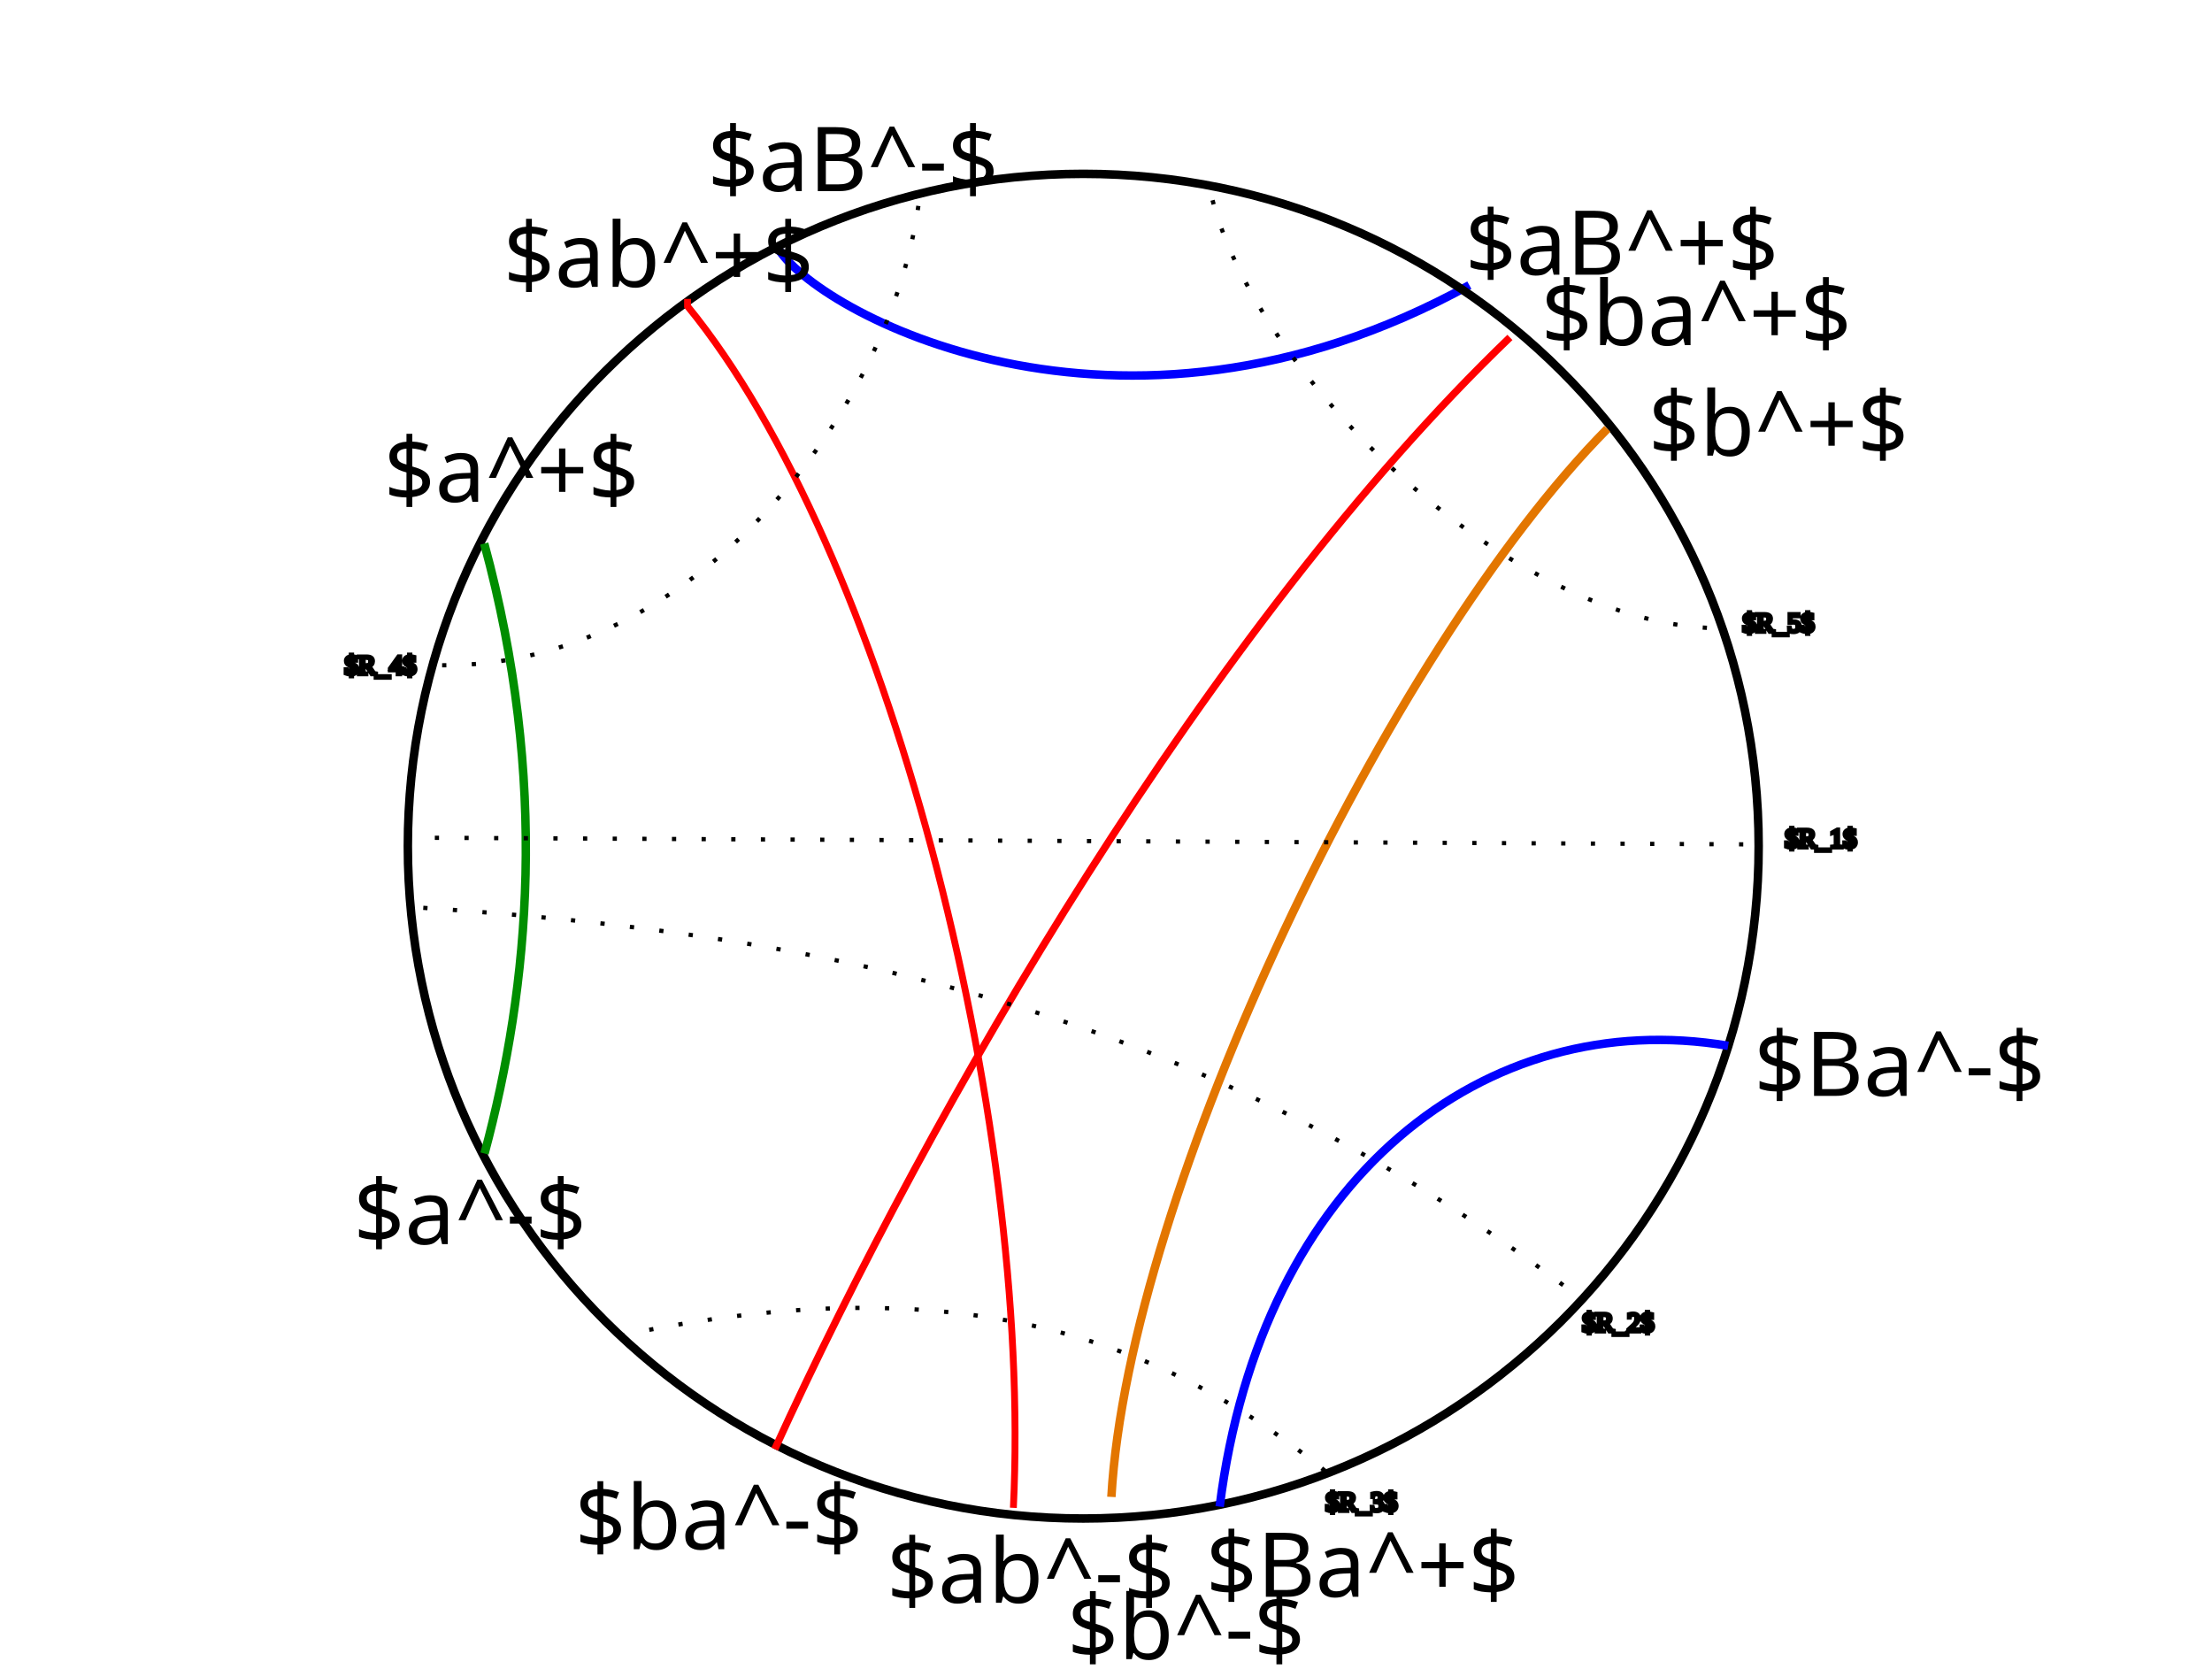
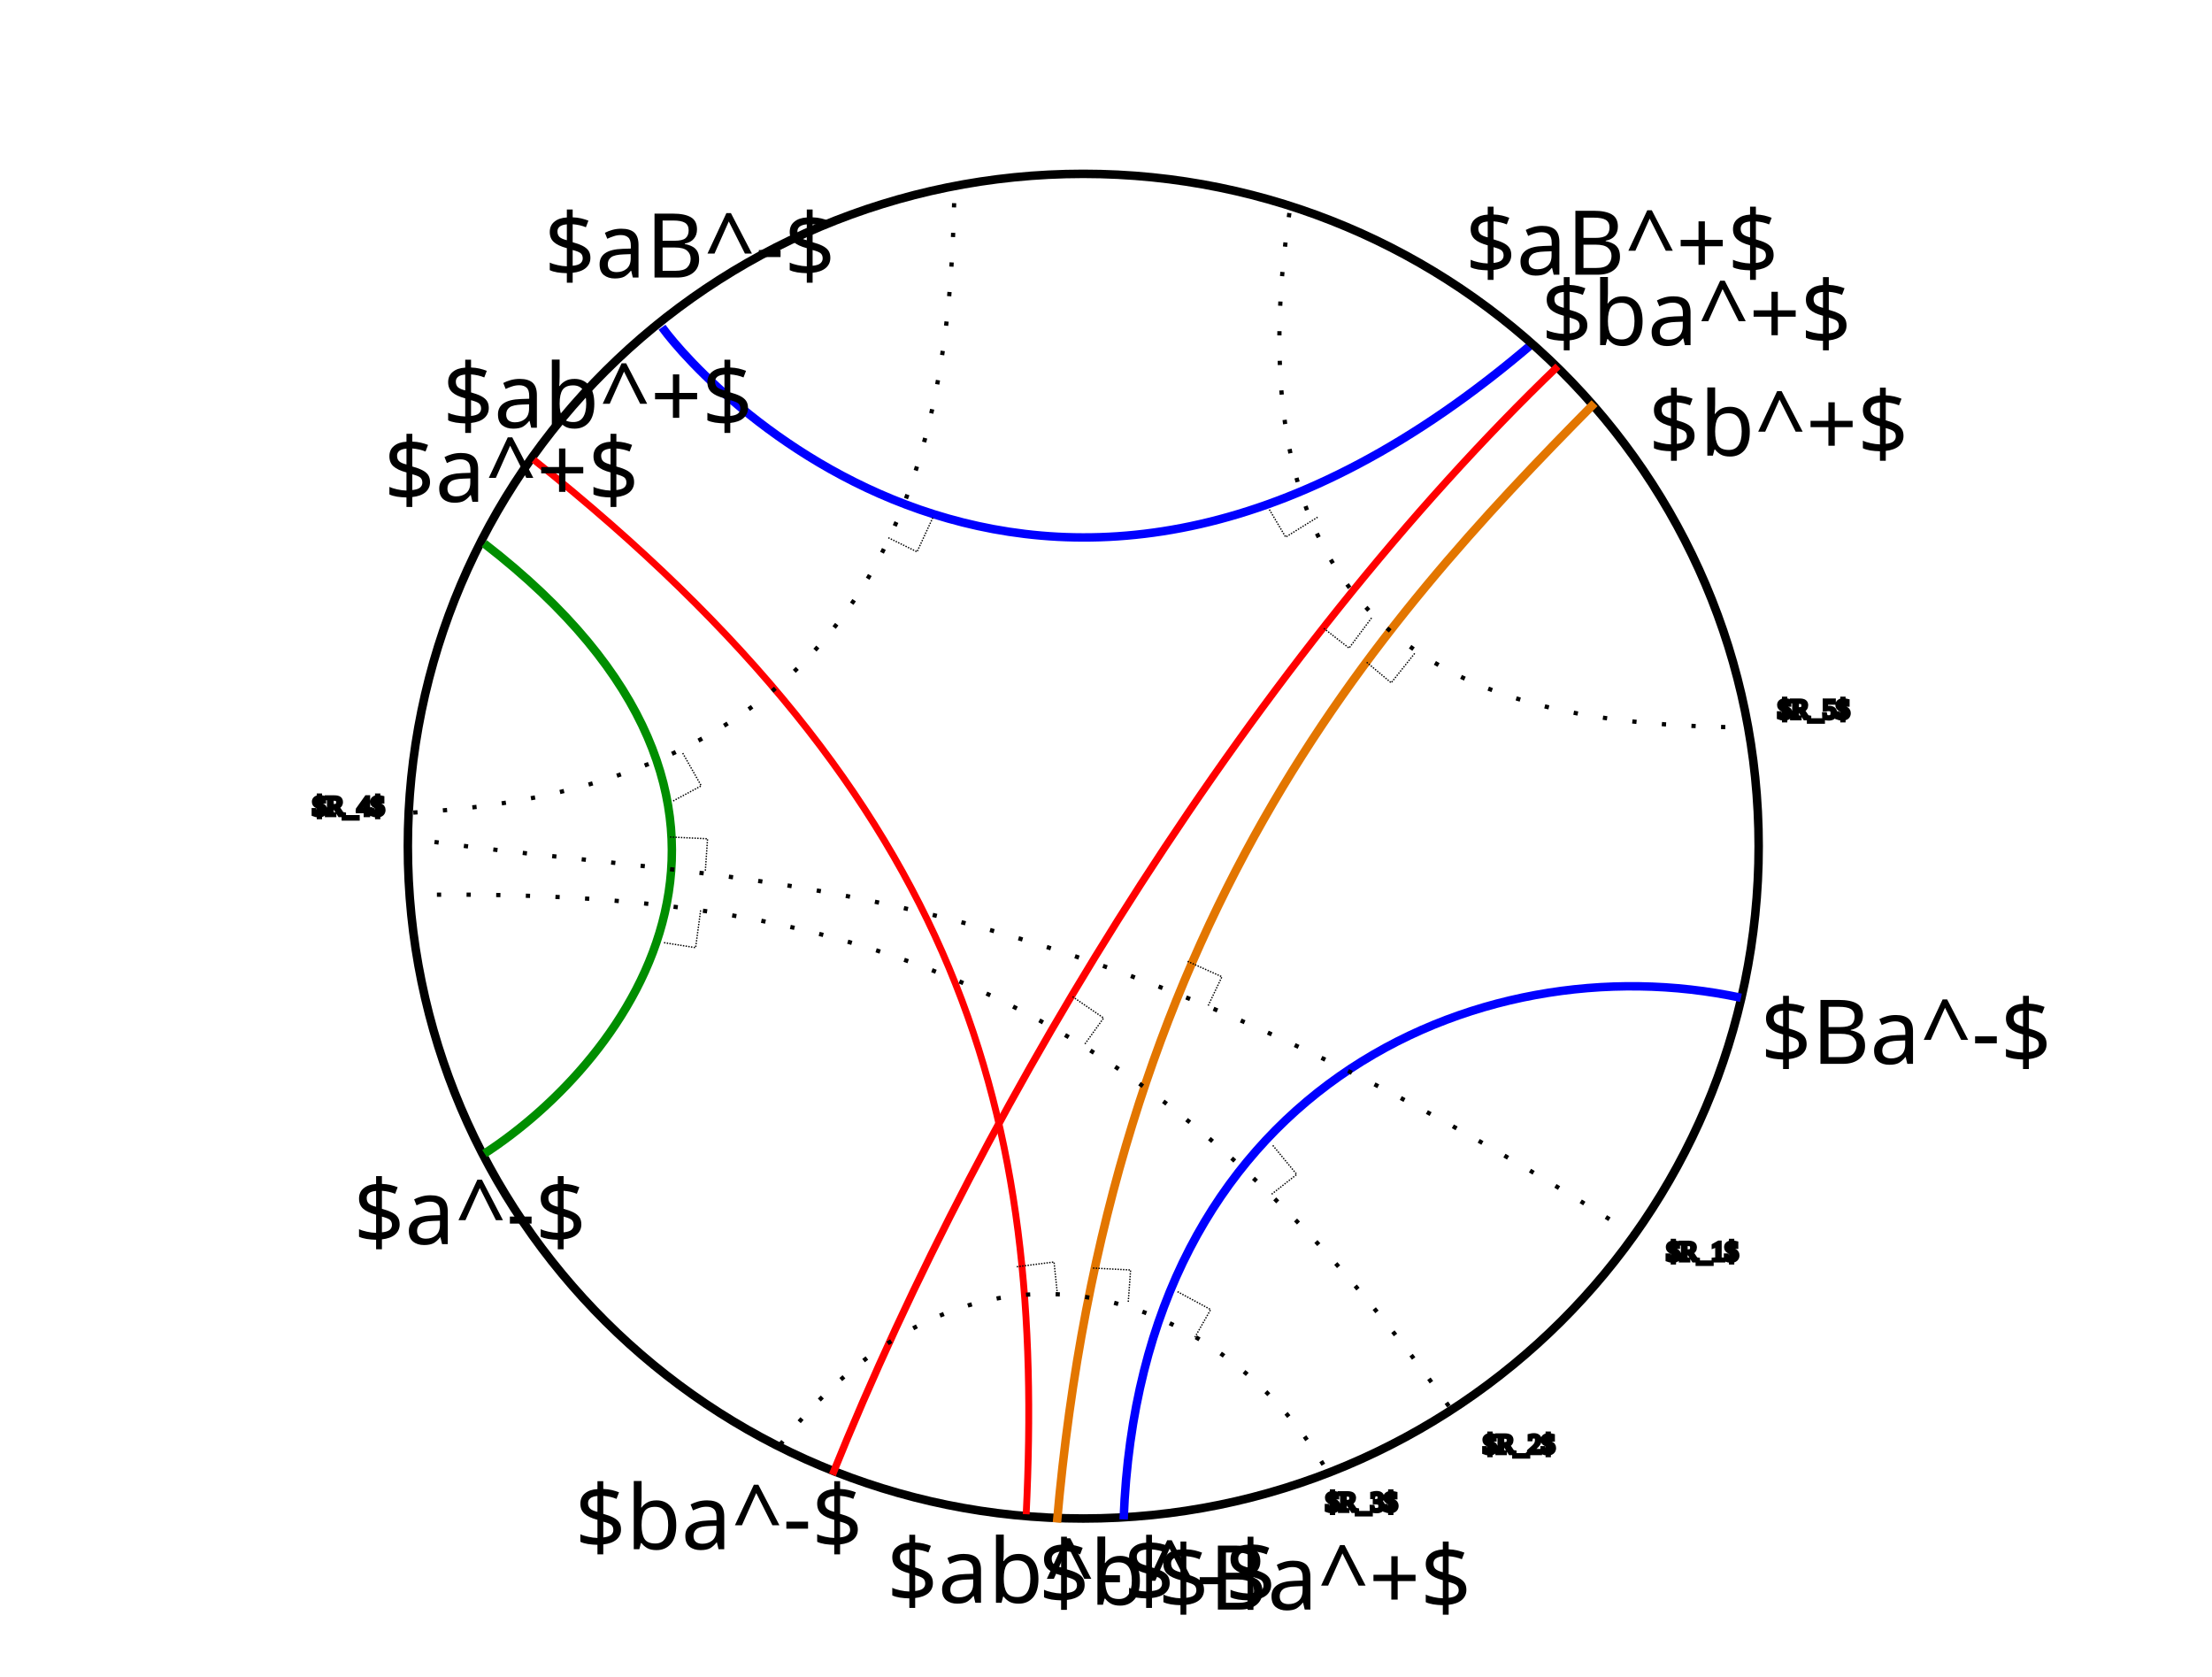
<svg xmlns="http://www.w3.org/2000/svg" width="261.187mm" height="197.896mm" viewBox="0 0 261.187 197.896" version="1.1" id="svg8">
  <defs id="defs2">
    <rect x="644.477" y="100.005" width="63.64" height="68.69" id="rect4" />
    <marker style="overflow:visible" id="marker2263" refX="0" refY="0" orient="auto">
      <path transform="scale(0.8)" style="fill:none;fill-opacity:0.75;fill-rule:evenodd;stroke:#e37600;stroke-width:1pt;stroke-opacity:1" d="M 0,5.65 V -5.65" id="path2261" />
    </marker>
    <marker style="overflow:visible" id="DotS" refX="0" refY="0" orient="auto">
      <path transform="matrix(0.2,0,0,0.2,1.48,0.2)" style="fill:#e37600;fill-opacity:1;fill-rule:evenodd;stroke:#e37600;stroke-width:1pt;stroke-opacity:1" d="m -2.5,-1 c 0,2.76 -2.24,5 -5,5 -2.76,0 -5,-2.24 -5,-5 0,-2.76 2.24,-5 5,-5 2.76,0 5,2.24 5,5 z" id="path906" />
    </marker>
    <marker style="overflow:visible" id="marker1201" refX="0" refY="0" orient="auto">
      <path transform="matrix(-0.4,0,0,-0.4,-4,0)" style="fill:#0000ff;fill-opacity:1;fill-rule:evenodd;stroke:#0000ff;stroke-width:1pt;stroke-opacity:1" d="M 0,0 5,-5 -12.5,0 5,5 Z" id="path1199" />
    </marker>
    <marker style="overflow:visible" id="Arrow1Lend" refX="0" refY="0" orient="auto">
      <path transform="matrix(-0.8,0,0,-0.8,-10,0)" style="fill:#0000ff;fill-opacity:1;fill-rule:evenodd;stroke:#0000ff;stroke-width:1pt;stroke-opacity:1" d="M 0,0 5,-5 -12.5,0 5,5 Z" id="path842" />
    </marker>
    <marker style="overflow:visible" id="marker1123" refX="0" refY="0" orient="auto">
      <path transform="matrix(-0.4,0,0,-0.4,-4,0)" style="fill:#0000ff;fill-opacity:1;fill-rule:evenodd;stroke:#0000ff;stroke-width:1pt;stroke-opacity:1" d="M 0,0 5,-5 -12.5,0 5,5 Z" id="path1121" />
    </marker>
    <marker style="overflow:visible" id="Arrow1Mend" refX="0" refY="0" orient="auto">
      <path transform="matrix(-0.4,0,0,-0.4,-4,0)" style="fill:#0000ff;fill-opacity:1;fill-rule:evenodd;stroke:#0000ff;stroke-width:1pt;stroke-opacity:1" d="M 0,0 5,-5 -12.5,0 5,5 Z" id="path848" />
    </marker>
    <rect x="644.477" y="100.005" width="63.64" height="68.69" id="rect4-5" />
    <rect x="644.477" y="100.005" width="63.64" height="68.69" id="rect4-5-6" />
    <rect x="644.477" y="100.005" width="63.64" height="68.69" id="rect4-5-6-1" />
    <rect x="644.477" y="100.005" width="63.64" height="68.69" id="rect4-5-6-1-0" />
+     <pattern id="EMFhbasepattern" patternUnits="userSpaceOnUse" width="6" height="6" x="0" y="0" />
  </defs>
  <g id="layer1" transform="translate(0.6274643,-23.99576)">
-     <path style="fill:none;stroke:#0000ff;stroke-width:1;stroke-linecap:butt;stroke-linejoin:miter;stroke-miterlimit:4;stroke-dasharray:none;stroke-opacity:1" d="m 91.152,53.175 c 4.295,7.5 40.186,27.339 81.718,4.488" id="path1393-8-5" />
+     <path style="fill:none;stroke:#0000ff;stroke-width:1;stroke-linecap:butt;stroke-linejoin:miter;stroke-miterlimit:4;stroke-dasharray:none;stroke-opacity:1" d="m 77.545,62.624 c 5.429,7.5 45.856,50.773 102.885,1.842" id="path1393-8-5" />
    <ellipse style="fill:none;stroke:#000000;stroke-width:1.005;stroke-miterlimit:4;stroke-dasharray:none;stroke-opacity:1" id="path833" cx="127.28" cy="123.892" rx="79.751" ry="79.373" />
-     <path style="fill:none;stroke:#ff0000;stroke-width:0.809;stroke-linecap:butt;stroke-linejoin:miter;stroke-miterlimit:4;stroke-dasharray:none;stroke-opacity:1" d="M 119.03,202.006 C 121.286,155.339 103.91,88.67 80.554,60.145 v -0.865" id="path835" />
-     <path style="fill:none;stroke:#ff0000;stroke-width:0.863;stroke-linecap:butt;stroke-linejoin:miter;stroke-miterlimit:4;stroke-dasharray:none;stroke-opacity:1" d="M 90.858,195.075 C 109.205,154.855 142.237,97.847 177.66,63.831" id="path837" />
-     <path style="fill:none;stroke:#e37600;stroke-width:1;stroke-linecap:butt;stroke-linejoin:miter;stroke-miterlimit:4;stroke-dasharray:none;stroke-opacity:1" d="M 189.162,74.62 C 163.366,100.688 132.634,164.729 130.603,200.715" id="path1393-8" />
+     <path style="fill:none;stroke:#ff0000;stroke-width:0.809;stroke-linecap:butt;stroke-linejoin:miter;stroke-miterlimit:4;stroke-dasharray:none;stroke-opacity:1" d="M 120.542,202.762 C 122.798,156.095 113.359,118.908 62.411,78.288" id="path835" />
+     <path style="fill:none;stroke:#ff0000;stroke-width:0.863;stroke-linecap:butt;stroke-linejoin:miter;stroke-miterlimit:4;stroke-dasharray:none;stroke-opacity:1" d="M 97.661,198.099 C 116.009,152.587 147.907,101.249 183.33,67.233" id="path837" />
+     <path style="fill:none;stroke:#e37600;stroke-width:1;stroke-linecap:butt;stroke-linejoin:miter;stroke-miterlimit:4;stroke-dasharray:none;stroke-opacity:1" d="M 187.65,71.596 C 161.854,97.665 130.367,132.601 124.177,203.738" id="path1393-8" />
    <text xml:space="preserve" style="font-style:normal;font-weight:normal;font-size:10.583px;line-height:1.25;font-family:sans-serif;fill:#000000;fill-opacity:1;stroke:none;stroke-width:0.265" x="181.348" y="64.745" id="text1461-1">
      <tspan id="tspan1459-1" x="181.348" y="64.745" style="stroke-width:0.265">$ba^+$</tspan>
    </text>
    <text xml:space="preserve" style="font-style:normal;font-weight:normal;font-size:10.583px;line-height:1.25;font-family:sans-serif;fill:#000000;fill-opacity:1;stroke:none;stroke-width:0.265" x="67.246" y="206.886" id="text1461-1-9">
      <tspan id="tspan1459-1-5" x="67.246" y="206.886" style="stroke-width:0.265">$ba^-$</tspan>
    </text>
-     <text xml:space="preserve" style="font-style:normal;font-weight:normal;font-size:10.583px;line-height:1.25;font-family:sans-serif;fill:#000000;fill-opacity:1;stroke:none;stroke-width:0.265" x="58.815" y="57.862" id="text1461-1-6">
-       <tspan id="tspan1459-1-8" x="58.815" y="57.862" style="stroke-width:0.265">$ab^+$</tspan>
+     <text xml:space="preserve" style="font-style:normal;font-weight:normal;font-size:10.583px;line-height:1.25;font-family:sans-serif;fill:#000000;fill-opacity:1;stroke:none;stroke-width:0.265" x="51.633" y="74.493" id="text1461-1-6">
+       <tspan id="tspan1459-1-8" x="51.633" y="74.493" style="stroke-width:0.265">$ab^+$</tspan>
    </text>
    <text xml:space="preserve" style="font-style:normal;font-weight:normal;font-size:10.583px;line-height:1.25;font-family:sans-serif;fill:#000000;fill-opacity:1;stroke:none;stroke-width:0.265" x="104.076" y="213.213" id="text1461-1-6-0">
      <tspan id="tspan1459-1-8-5" x="104.076" y="213.213" style="stroke-width:0.265">$ab^-$</tspan>
    </text>
-     <text xml:space="preserve" style="font-style:normal;font-weight:normal;font-size:10.583px;line-height:1.25;font-family:sans-serif;fill:#000000;fill-opacity:1;stroke:none;stroke-width:0.265" x="125.393" y="219.869" id="text1461-5-2">
-       <tspan id="tspan1459-0-8" x="125.393" y="219.869" style="stroke-width:0.265">$b^-$</tspan>
+     <text xml:space="preserve" style="font-style:normal;font-weight:normal;font-size:10.583px;line-height:1.25;font-family:sans-serif;fill:#000000;fill-opacity:1;stroke:none;stroke-width:0.265" x="121.992" y="213.444" id="text1461-5-2">
+       <tspan id="tspan1459-0-8" x="121.992" y="213.444" style="stroke-width:0.265">$b^-$</tspan>
    </text>
    <text xml:space="preserve" style="font-style:normal;font-weight:normal;font-size:10.583px;line-height:1.25;font-family:sans-serif;fill:#000000;fill-opacity:1;stroke:none;stroke-width:0.265" x="194.006" y="77.785" id="text1461-5-3">
      <tspan id="tspan1459-0-1" x="194.006" y="77.785" style="stroke-width:0.265">$b^+$</tspan>
    </text>
-     <path style="fill:none;stroke:#0000ff;stroke-width:1;stroke-linecap:butt;stroke-linejoin:miter;stroke-miterlimit:4;stroke-dasharray:none;stroke-opacity:1" d="m 203.427,147.457 c -28.488,-4.779 -55.136,15.388 -60.039,54.404" id="path1393-8-5-2" />
-     <path style="fill:none;stroke:#008e00;stroke-width:1;stroke-linecap:butt;stroke-linejoin:miter;stroke-miterlimit:4;stroke-dasharray:none;stroke-opacity:1" d="m 56.549,88.165 c 7.624,28.004 5.373,52.143 0.035,72.013" id="path1393-8-53" />
+     <path style="fill:none;stroke:#0000ff;stroke-width:1;stroke-linecap:butt;stroke-linejoin:miter;stroke-miterlimit:4;stroke-dasharray:none;stroke-opacity:1" d="m 204.939,141.787 c -31.133,-6.669 -71.011,10.853 -72.89,61.585" id="path1393-8-5-2" />
+     <path style="fill:none;stroke:#008e00;stroke-width:1;stroke-linecap:butt;stroke-linejoin:miter;stroke-miterlimit:4;stroke-dasharray:none;stroke-opacity:1" d="m 56.549,88.165 c 40.13,31.028 16.712,61.214 0.035,72.013" id="path1393-8-53" />
    <text xml:space="preserve" style="font-style:normal;font-weight:normal;font-size:10.583px;line-height:1.25;font-family:sans-serif;fill:#000000;fill-opacity:1;stroke:none;stroke-width:0.265" x="44.696" y="83.24" id="text1461-5-3-3">
      <tspan id="tspan1459-0-1-9" x="44.696" y="83.24" style="stroke-width:0.265">$a^+$</tspan>
    </text>
    <text xml:space="preserve" style="font-style:normal;font-weight:normal;font-size:10.583px;line-height:1.25;font-family:sans-serif;fill:#000000;fill-opacity:1;stroke:none;stroke-width:0.265" x="41.11" y="170.873" id="text1461-5-3-3-0">
      <tspan id="tspan1459-0-1-9-0" x="41.11" y="170.873" style="stroke-width:0.265">$a^-$</tspan>
    </text>
    <text xml:space="preserve" style="font-style:normal;font-weight:normal;font-size:10.583px;line-height:1.25;font-family:sans-serif;fill:#000000;fill-opacity:1;stroke:none;stroke-width:0.265" x="172.366" y="56.427" id="text1461-8">
      <tspan id="tspan1459-8" x="172.366" y="56.427" style="stroke-width:0.265">$aB^+$</tspan>
    </text>
-     <text xml:space="preserve" style="font-style:normal;font-weight:normal;font-size:10.583px;line-height:1.25;font-family:sans-serif;fill:#000000;fill-opacity:1;stroke:none;stroke-width:0.265" x="82.91" y="46.555" id="text1461-8-4">
-       <tspan id="tspan1459-8-0" x="82.91" y="46.555" style="stroke-width:0.265">$aB^-$</tspan>
+     <text xml:space="preserve" style="font-style:normal;font-weight:normal;font-size:10.583px;line-height:1.25;font-family:sans-serif;fill:#000000;fill-opacity:1;stroke:none;stroke-width:0.265" x="63.633" y="56.761" id="text1461-8-4">
+       <tspan id="tspan1459-8-0" x="63.633" y="56.761" style="stroke-width:0.265">$aB^-$</tspan>
    </text>
-     <text xml:space="preserve" style="font-style:normal;font-weight:normal;font-size:10.583px;line-height:1.25;font-family:sans-serif;fill:#000000;fill-opacity:1;stroke:none;stroke-width:0.265" x="141.759" y="212.501" id="text1461-8-4-7">
-       <tspan id="tspan1459-8-0-8" x="141.759" y="212.501" style="stroke-width:0.265">$Ba^+$</tspan>
+     <text xml:space="preserve" style="font-style:normal;font-weight:normal;font-size:10.583px;line-height:1.25;font-family:sans-serif;fill:#000000;fill-opacity:1;stroke:none;stroke-width:0.265" x="136.089" y="214.012" id="text1461-8-4-7">
+       <tspan id="tspan1459-8-0-8" x="136.089" y="214.012" style="stroke-width:0.265">$Ba^+$</tspan>
    </text>
-     <text xml:space="preserve" style="font-style:normal;font-weight:normal;font-size:10.583px;line-height:1.25;font-family:sans-serif;fill:#000000;fill-opacity:1;stroke:none;stroke-width:0.265" x="206.485" y="153.369" id="text1461-8-4-7-8">
-       <tspan id="tspan1459-8-0-8-9" x="206.485" y="153.369" style="stroke-width:0.265">$Ba^-$</tspan>
+     <text xml:space="preserve" style="font-style:normal;font-weight:normal;font-size:10.583px;line-height:1.25;font-family:sans-serif;fill:#000000;fill-opacity:1;stroke:none;stroke-width:0.265" x="207.241" y="149.589" id="text1461-8-4-7-8">
+       <tspan id="tspan1459-8-0-8-9" x="207.241" y="149.589" style="stroke-width:0.265">$Ba^-$</tspan>
    </text>
-     <path style="fill:#000000;stroke-width:0.5;stroke-dasharray:0.5,3;stroke:#000000;stroke-opacity:1;stroke-dashoffset:0" d="m 47.214,122.885 160.094,0.802" id="path1" />
-     <path style="fill:none;stroke:#000000;stroke-width:0.5;stroke-dasharray:0.5, 3;stroke-dashoffset:0;stroke-opacity:1" d="M 51.578,102.537 C 81.539,102.744 104.619,72.465 107.881,47.805" id="path1-3" />
-     <path style="fill:none;stroke:#000000;stroke-width:0.5;stroke-dasharray:0.5, 3;stroke-dashoffset:0;stroke-opacity:1" d="m 142.546,47.638 c 5.609,21.241 35.359,50.22 59.664,50.522" id="path1-3-9" />
-     <path style="fill:none;stroke:#000000;stroke-width:0.5;stroke-dasharray:0.5, 3;stroke-dashoffset:0;stroke-opacity:1" d="m 49.352,131.171 c 45.954,3.025 91.223,11.513 135.773,45.436" id="path2" />
-     <path style="fill:none;stroke:#000000;stroke-width:0.5;stroke-dasharray:0.5, 3;stroke-dashoffset:0;stroke-opacity:1" d="m 72.604,181.685 c 40.754,-8.679 64.856,0.904 83.655,16.303" id="path3" />
-     <text xml:space="preserve" transform="matrix(0.2645833,0,0,0.2645833,34.61603,69.2232)" id="text4" style="white-space:pre;shape-inside:url(#rect4);display:inline;fill:none;stroke:#000000;stroke-width:1.89;stroke-dasharray:none;stroke-dashoffset:0;stroke-opacity:1">
-       <tspan x="644.477" y="110.954" id="tspan3">$R_5$</tspan>
+     <path style="fill:none;stroke:#000000;stroke-width:0.5;stroke-dasharray:0.5, 3;stroke-dashoffset:0;stroke-opacity:1" d="m 47.214,122.885 c 38.103,5.903 74.353,1.434 145.731,47.293" id="path1" />
+     <path style="fill:none;stroke:#000000;stroke-width:0.5;stroke-dasharray:0.5, 3;stroke-dashoffset:0;stroke-opacity:1" d="M 48.176,119.924 C 104.595,116.729 111.422,77 112.038,47.805" id="path1-3" />
+     <path style="fill:none;stroke:#000000;stroke-width:0.5;stroke-dasharray:0.5, 3;stroke-dashoffset:0;stroke-opacity:1" d="m 151.618,49.15 c -8.376,56.77 29.689,60.425 53.994,60.728" id="path1-3-9" />
+     <path style="fill:none;stroke:#000000;stroke-width:0.5;stroke-dasharray:0.5, 3;stroke-dashoffset:0;stroke-opacity:1" d="m 47.462,129.659 c 46.71,-0.755 85.553,7.355 123.678,61.311" id="path2" />
+     <path style="fill:none;stroke:#000000;stroke-width:0.5;stroke-dasharray:0.5, 3;stroke-dashoffset:0;stroke-opacity:1" d="m 91.503,194.536 c 24.123,-30.602 53.517,-16.483 64.757,3.452" id="path3" />
+     <text xml:space="preserve" transform="matrix(0.2645833,0,0,0.2645833,38.77377,79.42856)" id="text4" style="white-space:pre;shape-inside:url(#rect4);display:inline;fill:none;stroke:#000000;stroke-width:1.89;stroke-dasharray:none;stroke-dashoffset:0;stroke-opacity:1">
+       <tspan x="644.477" y="110.954" id="tspan1">$R_5$</tspan>
    </text>
-     <text xml:space="preserve" transform="matrix(0.2645833,0,0,0.2645833,-130.4574,74.22898)" id="text4-4" style="white-space:pre;shape-inside:url(#rect4-5);display:inline;fill:none;stroke:#000000;stroke-width:1.89;stroke-dasharray:none;stroke-dashoffset:0;stroke-opacity:1">
-       <tspan x="644.477" y="110.954" id="tspan4">$R_4$</tspan>
+     <text xml:space="preserve" transform="matrix(0.2645833,0,0,0.2645833,-134.2372,90.85993)" id="text4-4" style="white-space:pre;shape-inside:url(#rect4-5);display:inline;fill:none;stroke:#000000;stroke-width:1.89;stroke-dasharray:none;stroke-dashoffset:0;stroke-opacity:1">
+       <tspan x="644.477" y="110.954" id="tspan2">$R_4$</tspan>
    </text>
-     <text xml:space="preserve" transform="matrix(0.2645833,0,0,0.2645833,39.61787,94.67634)" id="text4-4-4" style="white-space:pre;shape-inside:url(#rect4-5-6);display:inline;fill:none;stroke:#000000;stroke-width:1.89;stroke-dasharray:none;stroke-dashoffset:0;stroke-opacity:1">
-       <tspan x="644.477" y="110.954" id="tspan5">$R_1$</tspan>
+     <text xml:space="preserve" transform="matrix(0.2645833,0,0,0.2645833,25.63275,143.4353)" id="text4-4-4" style="white-space:pre;shape-inside:url(#rect4-5-6);display:inline;fill:none;stroke:#000000;stroke-width:1.89;stroke-dasharray:none;stroke-dashoffset:0;stroke-opacity:1">
+       <tspan x="644.477" y="110.954" id="tspan3">$R_1$</tspan>
    </text>
-     <text xml:space="preserve" transform="matrix(0.2645833,0,0,0.2645833,15.69389,151.8204)" id="text4-4-4-9" style="white-space:pre;shape-inside:url(#rect4-5-6-1);display:inline;fill:none;stroke:#000000;stroke-width:1.89;stroke-dasharray:none;stroke-dashoffset:0;stroke-opacity:1">
-       <tspan x="644.477" y="110.954" id="tspan6">$R_2$</tspan>
+     <text xml:space="preserve" transform="matrix(0.2645833,0,0,0.2645833,3.976629,166.1835)" id="text4-4-4-9" style="white-space:pre;shape-inside:url(#rect4-5-6-1);display:inline;fill:none;stroke:#000000;stroke-width:1.89;stroke-dasharray:none;stroke-dashoffset:0;stroke-opacity:1">
+       <tspan x="644.477" y="110.954" id="tspan4">$R_2$</tspan>
    </text>
    <text xml:space="preserve" transform="matrix(0.2645833,0,0,0.2645833,-14.61365,173.0091)" id="text4-4-4-9-3" style="white-space:pre;shape-inside:url(#rect4-5-6-1-0);display:inline;fill:none;stroke:#000000;stroke-width:1.89;stroke-dasharray:none;stroke-dashoffset:0;stroke-opacity:1">
-       <tspan x="644.477" y="110.954" id="tspan7">$R_3$</tspan>
+       <tspan x="644.477" y="110.954" id="tspan5">$R_3$</tspan>
    </text>
+     <path style="fill:none;stroke:#000000;stroke-width:0.161;stroke-dasharray:0.161, 0.161;stroke-dashoffset:0;stroke-opacity:1" d="m 79.988,112.905 2.19,3.863 -3.339,1.794" id="path4-8-3" />
+     <path style="fill:none;stroke:#000000;stroke-width:0.161;stroke-dasharray:0.161, 0.161;stroke-dashoffset:0;stroke-opacity:1" d="m 126.026,141.665 3.66,2.514 -2.216,3.075" id="path4-8-3-5" />
+     <path style="fill:none;stroke:#000000;stroke-width:0.161;stroke-dasharray:0.161, 0.161;stroke-dashoffset:0;stroke-opacity:1" d="m 128.436,173.698 4.435,0.225 -0.278,3.78" id="path4-8-3-5-7" />
+     <path style="fill:none;stroke:#000000;stroke-width:0.161;stroke-dasharray:0.161, 0.161;stroke-dashoffset:0;stroke-opacity:1" d="m 138.415,176.488 3.908,2.108 -1.874,3.295" id="path4-8-3-5-7-6" />
+     <path style="fill:none;stroke:#000000;stroke-width:0.161;stroke-dasharray:0.161, 0.161;stroke-dashoffset:0;stroke-opacity:1" d="m 78.484,122.809 4.435,0.207 -0.262,3.781" id="path4-8-3-2" />
+     <path style="fill:none;stroke:#000000;stroke-width:0.161;stroke-dasharray:0.161, 0.161;stroke-dashoffset:0;stroke-opacity:1" d="m 139.603,137.49 4.051,1.817 -1.629,3.423" id="path4-8-3-2-7" />
+     <path style="fill:none;stroke:#000000;stroke-width:0.161;stroke-dasharray:0.161, 0.161;stroke-dashoffset:0;stroke-opacity:1" d="m 149.665,159.218 2.826,3.425 -2.978,2.345" id="path4-8-3-5-7-3" />
+     <path style="fill:none;stroke:#000000;stroke-width:0.161;stroke-dasharray:0.161, 0.161;stroke-dashoffset:0;stroke-opacity:1" d="m 82.101,131.472 -0.593,4.4 -3.744,-0.591" id="path4-8-3-5-7-62-4" />
+     <path style="fill:none;stroke:#000000;stroke-width:0.161;stroke-dasharray:0.161, 0.161;stroke-dashoffset:0;stroke-opacity:1" d="m 119.425,173.545 4.404,-0.562 0.395,3.77" id="path4-8-3-5-7-62-43" />
+     <path style="fill:none;stroke:#000000;stroke-width:0.161;stroke-dasharray:0.161, 0.161;stroke-dashoffset:0;stroke-opacity:1" d="m 166.412,101.134 -2.772,3.469 -2.907,-2.433" id="path4-8-3-5-7-62-9" />
+     <path style="fill:none;stroke:#000000;stroke-width:0.161;stroke-dasharray:0.161, 0.161;stroke-dashoffset:0;stroke-opacity:1" d="m 161.321,96.947 -2.655,3.559 -2.986,-2.334" id="path4-8-3-5-7-62-9-7" />
+     <path style="fill:none;stroke:#000000;stroke-width:0.161;stroke-dasharray:0.161, 0.161;stroke-dashoffset:0;stroke-opacity:1" d="m 109.516,85.11 -1.863,4.03 -3.404,-1.668" id="path4-8-3-5-7-62-9-5" />
+     <path style="fill:none;stroke:#000000;stroke-width:0.161;stroke-dasharray:0.161, 0.161;stroke-dashoffset:0;stroke-opacity:1" d="m 154.95,85.055 -3.769,2.348 -1.931,-3.261" id="path4-8-3-5-7-62-9-4" />
  </g>
</svg>
